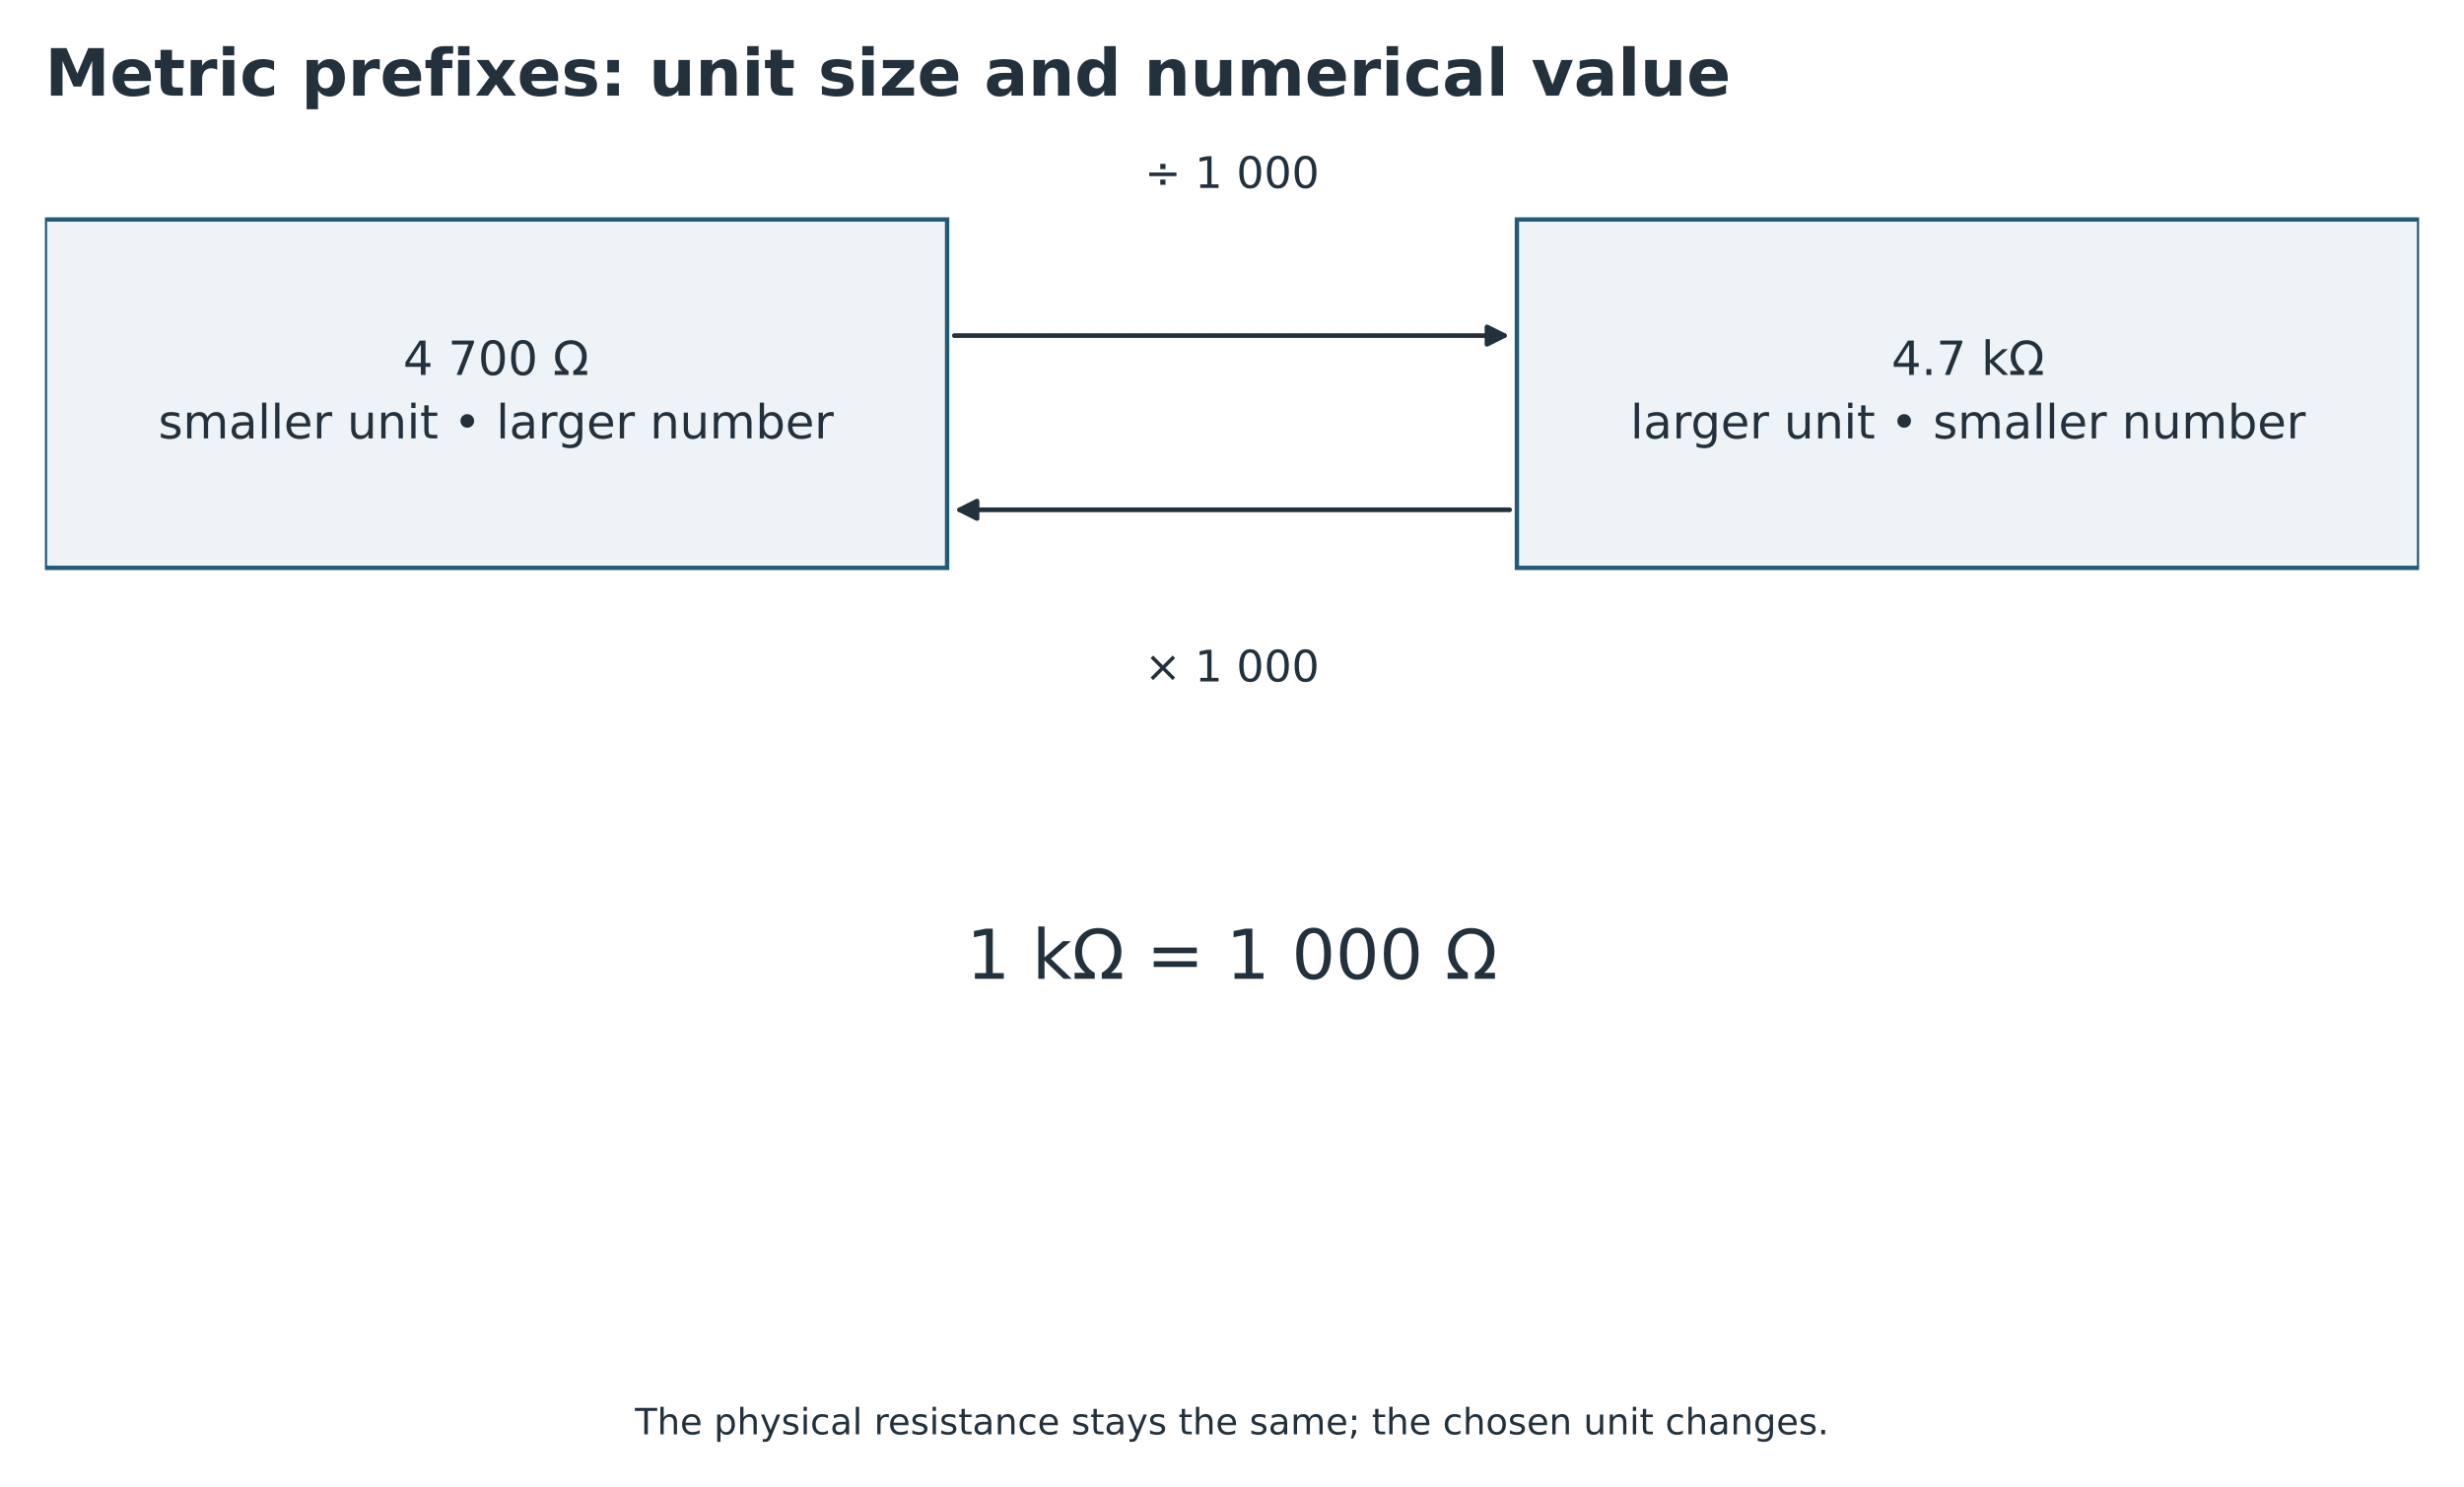
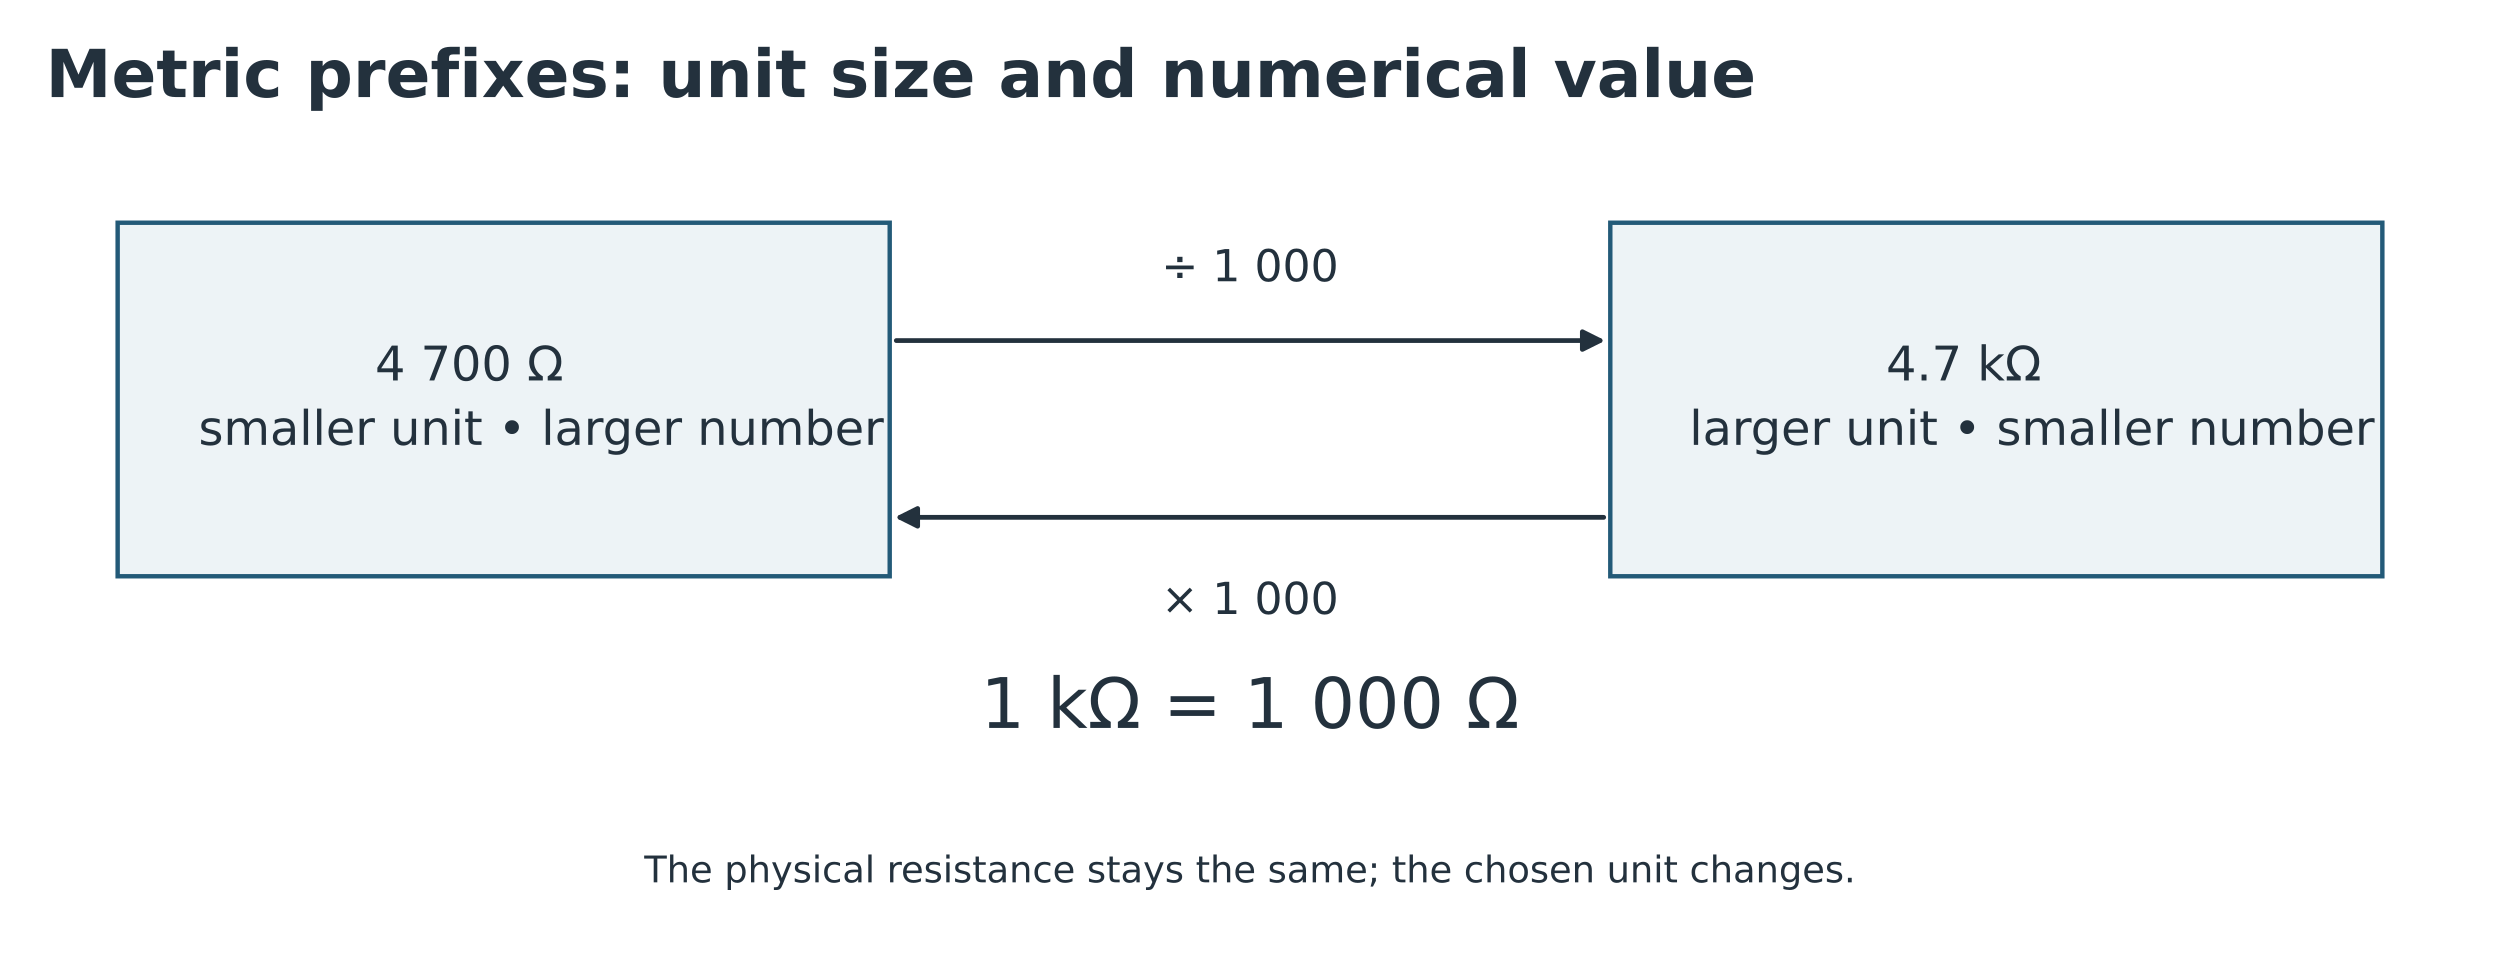
- <svg xmlns="http://www.w3.org/2000/svg" width="680.000pt" height="410.400pt" viewBox="20.000 60.000 680.000 410.400" version="1.1">
+ <svg xmlns="http://www.w3.org/2000/svg" width="680.000pt" height="265.000pt" viewBox="20.000 60.000 680.000 265.000" version="1.1">
  <defs>
    <style type="text/css">*{stroke-linejoin: round; stroke-linecap: butt}</style>
  </defs>
  <g id="figure_1">
    <g id="patch_1">
      <path d="M 0 504  L 720 504  L 720 0  L 0 0  z " style="fill: #ffffff" />
    </g>
    <g id="axes_1">
      <g id="patch_2">
-         <path d="M 32.4 120.582  L 281.376 120.582  L 281.376 216.745  L 32.4 216.745  z " clip-path="url(#p88c1b1db07)" style="fill: #edf3f6; stroke: #235a78; stroke-width: 1.2; stroke-linejoin: miter" />
+         <path d="M 52 120.582  L 262 120.582  L 262 216.745  L 52 216.745  z " clip-path="url(#p88c1b1db07)" style="fill: #edf3f6; stroke: #235a78; stroke-width: 1.2; stroke-linejoin: miter" />
      </g>
      <g id="patch_3">
-         <path d="M 438.624 120.582  L 687.6 120.582  L 687.6 216.745  L 438.624 216.745  z " clip-path="url(#p88c1b1db07)" style="fill: #edf3f6; stroke: #235a78; stroke-width: 1.2; stroke-linejoin: miter" />
+         <path d="M 458 120.582  L 668 120.582  L 668 216.745  L 458 216.745  z " clip-path="url(#p88c1b1db07)" style="fill: #edf3f6; stroke: #235a78; stroke-width: 1.2; stroke-linejoin: miter" />
      </g>
      <g id="patch_4">
-         <path d="M 283.377 152.636  Q 359.999 152.636 435.166 152.636  " clip-path="url(#p88c1b1db07)" style="fill: none; stroke: #23313d; stroke-width: 1.3; stroke-linecap: round" />
-         <path d="M 430.366 150.236  L 435.166 152.636  L 430.366 155.036  z " clip-path="url(#p88c1b1db07)" style="fill: #23313d; stroke: #23313d; stroke-width: 1.3; stroke-linecap: round" />
+         <path d="M 263.8 152.636  Q 359.999 152.636 455.2 152.636  " clip-path="url(#p88c1b1db07)" style="fill: none; stroke: #23313d; stroke-width: 1.3; stroke-linecap: round" />
+         <path d="M 450.4 150.236  L 455.2 152.636  L 450.4 155.036  z " clip-path="url(#p88c1b1db07)" style="fill: #23313d; stroke: #23313d; stroke-width: 1.3; stroke-linecap: round" />
      </g>
      <g id="patch_5">
-         <path d="M 436.623 200.718  Q 360.001 200.718 284.834 200.718  " clip-path="url(#p88c1b1db07)" style="fill: none; stroke: #23313d; stroke-width: 1.3; stroke-linecap: round" />
-         <path d="M 289.634 203.118  L 284.834 200.718  L 289.634 198.318  z " clip-path="url(#p88c1b1db07)" style="fill: #23313d; stroke: #23313d; stroke-width: 1.3; stroke-linecap: round" />
+         <path d="M 456.2 200.718  Q 360.001 200.718 264.8 200.718  " clip-path="url(#p88c1b1db07)" style="fill: none; stroke: #23313d; stroke-width: 1.3; stroke-linecap: round" />
+         <path d="M 269.6 203.118  L 264.8 200.718  L 269.6 198.318  z " clip-path="url(#p88c1b1db07)" style="fill: #23313d; stroke: #23313d; stroke-width: 1.3; stroke-linecap: round" />
      </g>
      <g id="text_1">
-         <text style="font-size: 13px; font-family: 'DejaVu Sans'; fill: #23313d" transform="translate(131.2465 163.4905)">4 700 Ω</text>
-         <text style="font-size: 13px; font-family: 'DejaVu Sans'; fill: #23313d" transform="translate(63.70034 181.0111)">smaller unit • larger number</text>
+         <text style="font-size: 13px; font-family: 'DejaVu Sans'; fill: #23313d" transform="translate(122 163.4905)">4 700 Ω</text>
+         <text style="font-size: 13px; font-family: 'DejaVu Sans'; fill: #23313d" transform="translate(74 181.0111)">smaller unit • larger number</text>
      </g>
      <g id="text_2">
-         <text style="font-size: 13px; font-family: 'DejaVu Sans'; fill: #23313d" transform="translate(541.9779 163.4905)">4.7 kΩ</text>
-         <text style="font-size: 13px; font-family: 'DejaVu Sans'; fill: #23313d" transform="translate(469.9243 181.0111)">larger unit • smaller number</text>
+         <text style="font-size: 13px; font-family: 'DejaVu Sans'; fill: #23313d" transform="translate(533 163.4905)">4.7 kΩ</text>
+         <text style="font-size: 13px; font-family: 'DejaVu Sans'; fill: #23313d" transform="translate(479.5 181.0111)">larger unit • smaller number</text>
      </g>
      <g id="text_3">
-         <text style="font-size: 12px; font-family: 'DejaVu Sans'; text-anchor: middle; fill: #23313d" x="360" y="111.873" transform="rotate(-0 360 111.8728)">÷ 1 000</text>
+         <text style="font-size: 12px; font-family: 'DejaVu Sans'; text-anchor: middle; fill: #23313d" x="360" y="136.5" transform="rotate(-0 360 111.8728)">÷ 1 000</text>
      </g>
      <g id="text_4">
-         <text style="font-size: 12px; font-family: 'DejaVu Sans'; text-anchor: middle; fill: #23313d" x="360" y="248.104" transform="rotate(-0 360 248.1041)">× 1 000</text>
+         <text style="font-size: 12px; font-family: 'DejaVu Sans'; text-anchor: middle; fill: #23313d" x="360" y="227" transform="rotate(-0 360 248.1041)">× 1 000</text>
      </g>
      <g id="text_5">
-         <text style="font-size: 19px; font-family: 'DejaVu Sans'; text-anchor: middle; fill: #23313d" x="360" y="330.172" transform="rotate(-0 360 330.1716)">1 kΩ = 1 000 Ω</text>
+         <text style="font-size: 19px; font-family: 'DejaVu Sans'; text-anchor: middle; fill: #23313d" x="360" y="258" transform="rotate(-0 360 330.1716)">1 kΩ = 1 000 Ω</text>
      </g>
      <g id="text_6">
-         <text style="font-size: 10px; font-family: 'DejaVu Sans'; text-anchor: middle; fill: #23313d" x="360" y="455.906" transform="rotate(-0 360 455.9058)">The physical resistance stays the same; the chosen unit changes.</text>
+         <text style="font-size: 10px; font-family: 'DejaVu Sans'; text-anchor: middle; fill: #23313d" x="360" y="300" transform="rotate(-0 360 455.9058)">The physical resistance stays the same; the chosen unit changes.</text>
      </g>
    </g>
    <g id="text_7" transform="translate(0 61.200)">
      <text style="font-weight: 700; font-size: 18px; font-family: 'DejaVu Sans'; text-anchor: start; fill: #23313d" x="32.4" y="25.2" transform="rotate(-0 32.4 25.2)">Metric prefixes: unit size and numerical value</text>
    </g>
  </g>
  <defs>
    <clipPath id="p88c1b1db07">
-       <rect x="32.4" y="60.48" width="655.2" height="400.68" />
+       <rect x="32.4" y="60.48" width="655.2" height="255" />
    </clipPath>
  </defs>
</svg>
